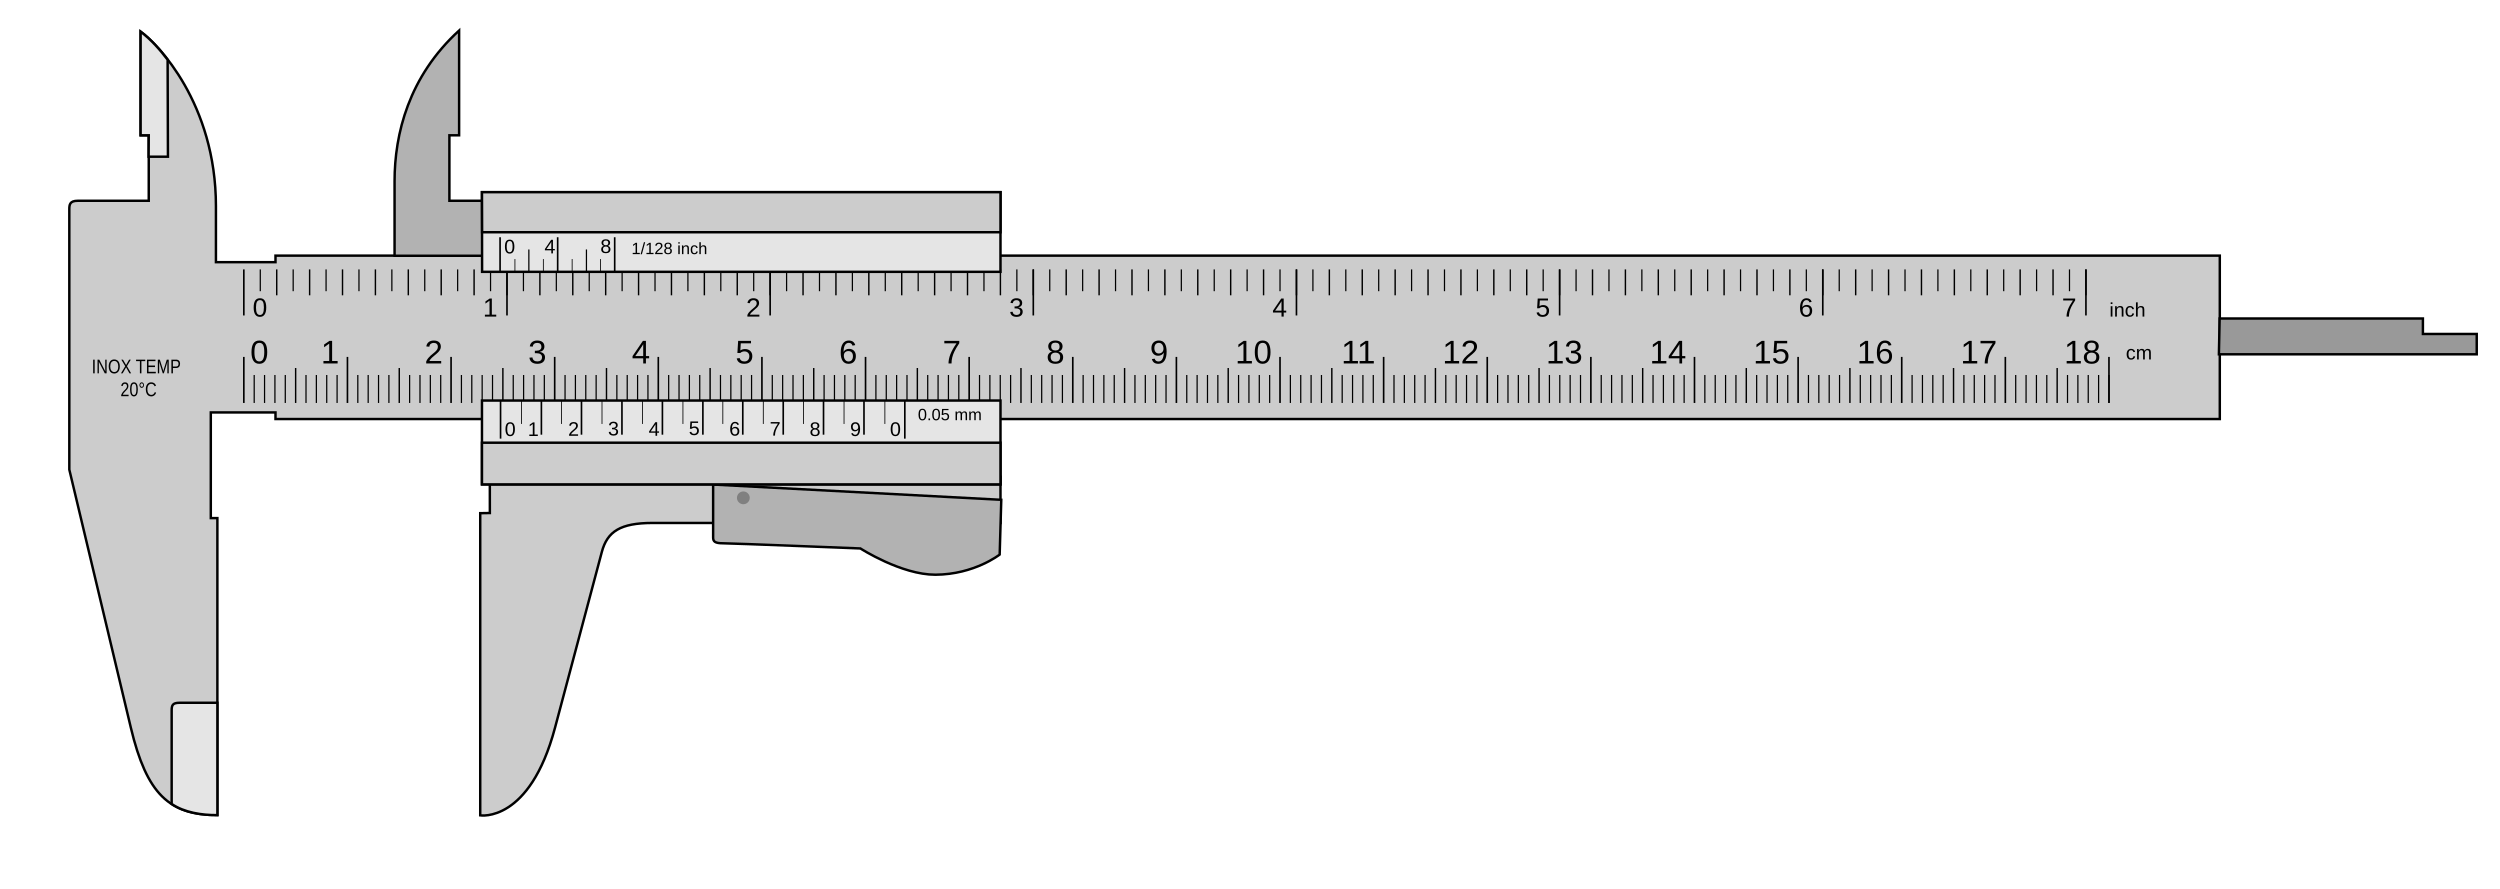
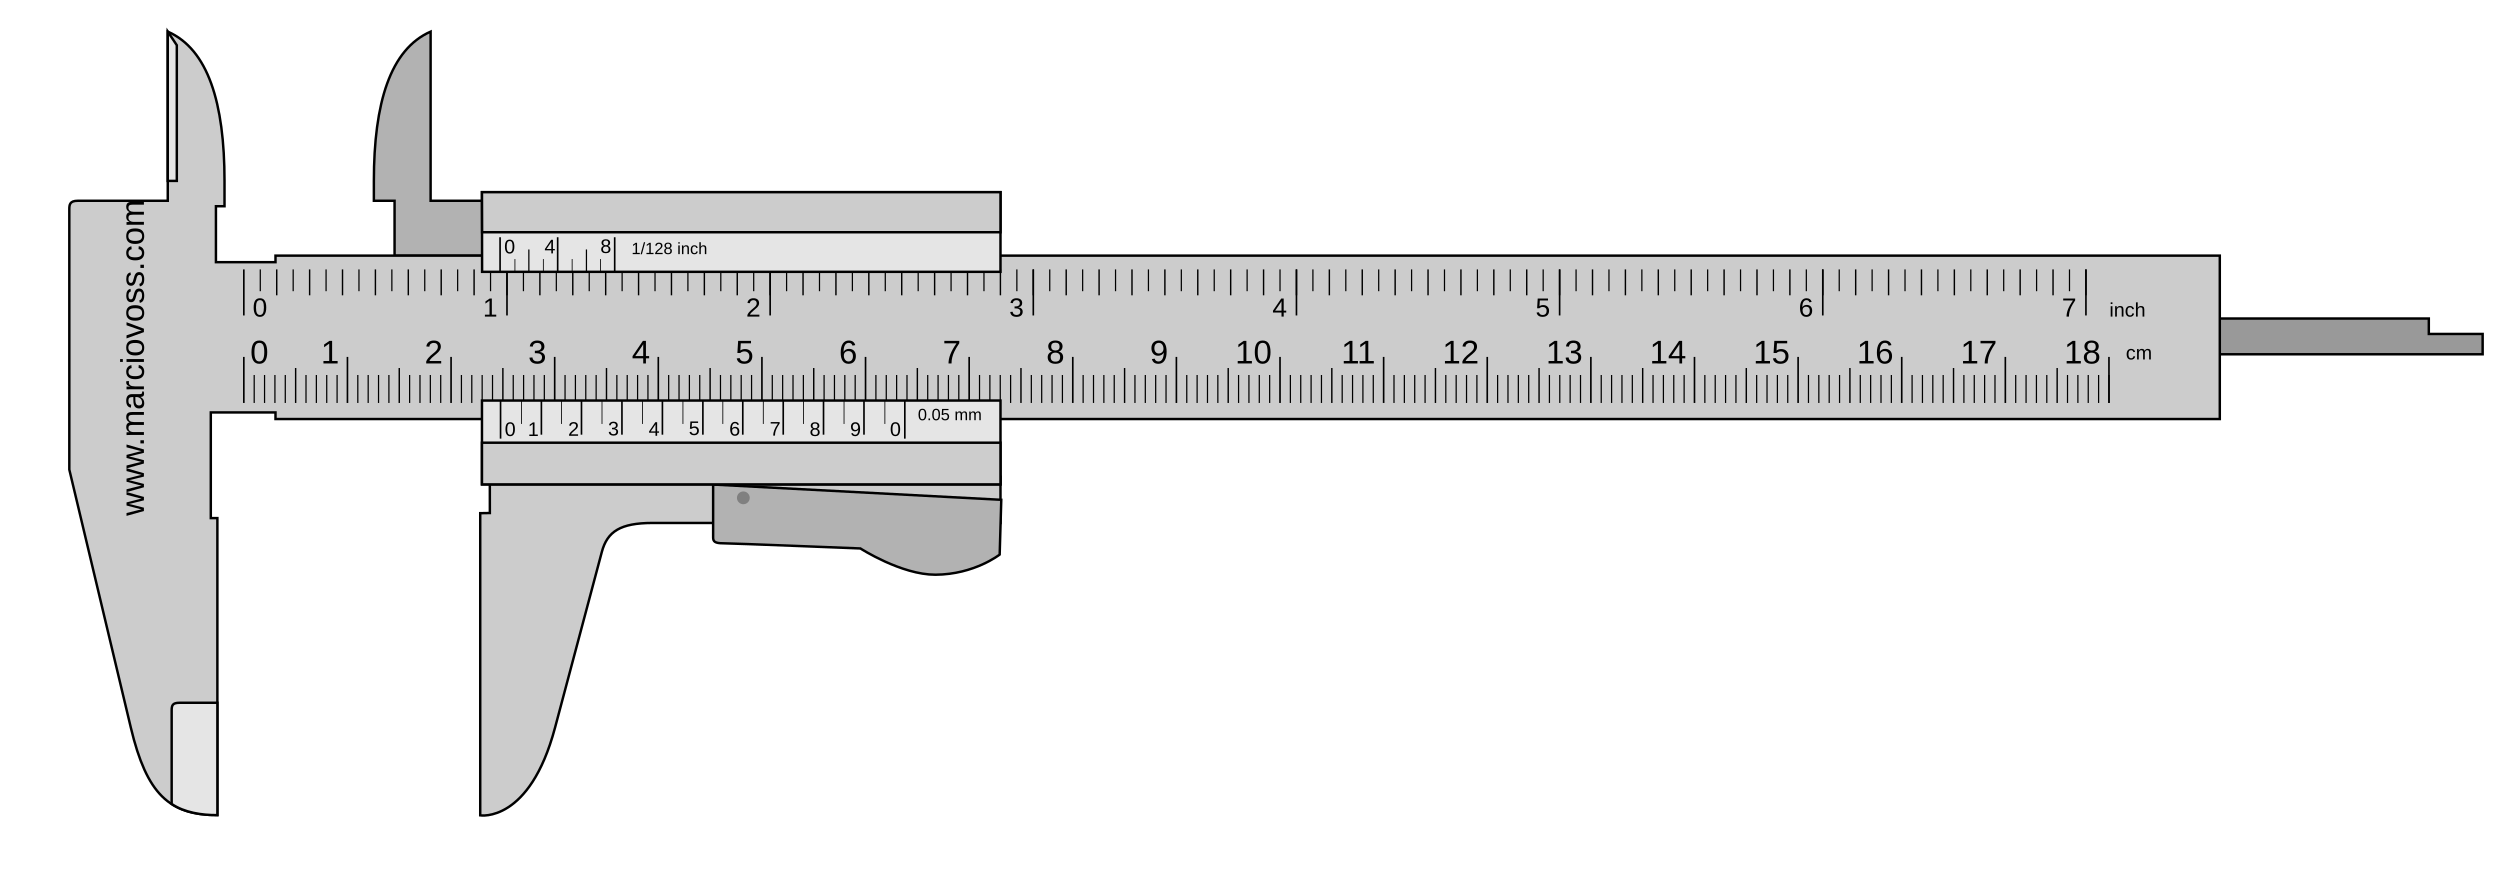
<svg xmlns="http://www.w3.org/2000/svg" version="1.1" width="3040" height="1080" viewBox="0 0 3040 1080">
  <defs id="defs5">
    <marker refX="0" refY="0" orient="auto" style="overflow:visible" id="Dot_l">
      <path d="M -2.5,-1 C -2.5,1.76 -4.74,4 -7.5,4 C -10.26,4 -12.5,1.76 -12.5,-1 C -12.5,-3.76 -10.26,-6 -7.5,-6 C -4.74,-6 -2.5,-3.76 -2.5,-1 z " transform="matrix(0.8,0,0,0.8,5.92,0.8)" style="fill-rule:evenodd;stroke:black;stroke-width:1pt;marker-start:none;marker-end:none" id="path6189" />
    </marker>
  </defs>
+   <g id="cursor-traseiro">
+     <path d="M 616.124,387.32 H 2953.443 V 406.086 H 3018.897 V 430.803 H 616.124 Z" style="fill:#999;stroke:black;stroke-width:3" id="path2821" />
+     <path d="M 523.624,38.445 V 244.151 H 681.755 V 310.986 H 479.793 V 244.151 H 454.624 V 220 C 454.624,125 474.624,60 523.624,38.445 Z" style="fill:#b2b2b2;stroke:#000000;stroke-width:3" id="path2770" />
+   </g>
  <g id="corpo-fixo">
-     <path d="m 180.876,244.151 -86.39,-4.6e-4 c -9.71,-5e-5 -10.195,4.855 -10.195,10.195 v 316.699 L 159.14,885 c 19.292,80.923 46.934,106.178 105.192,106.178 V 630 h -8 V 501.55 H 335 v 8 H 2699.273 V 310.824 H 335 V 318.824 H 262.575 V 250.756 C 262.575,125.673 191.246,52.831 171,38.445 V 164.5 h 9.876 z" style="fill:#cccccc;stroke:black;stroke-width:3;fill-opacity:1" id="path1873" />
-     <text style="font-size:22px;line-height:1.15;font-family:Arial;text-align:center;text-anchor:middle" x="187.2" y="412.7" id="text5811" transform="scale(0.9,1.1)">
-       <tspan id="tspan5809" x="187.2" y="412.7">INOX TEMP</tspan>
-       <tspan x="187.2" y="438" id="tspan9889">20°C</tspan>
-     </text>
+     <path d="m 180.876,244.151 -86.39,-4.6e-4 c -9.71,-5e-5 -10.195,4.855 -10.195,10.195 v 316.699 L 159.14,885 c 19.292,80.923 46.934,106.178 105.192,106.178 V 630 h -8 V 501.55 H 335 v 8 H 2699.273 V 310.824 H 335 V 318.824 H 262.575 V 250.756 H 273 V 220 C 273,125 253,60 204,38.445 V 244.151 Z" style="fill:#cccccc;stroke:black;stroke-width:3;fill-opacity:1" id="path1873" />
+     <a href="https://www.marciovoss.com" target="_blank" rel="noopener noreferrer" aria-label="Visitar www.marciovoss.com">
+       <text id="text5811" x="175" y="435" transform="rotate(-90 175 435)" textLength="360" lengthAdjust="spacingAndGlyphs" style="font-size:40px;font-family:Arial;text-anchor:middle;cursor:pointer">www.marciovoss.com</text>
+     </a>
    <path d="m 218.332,854.584 c -8.697,0 -9.594,3.186 -9.594,9.594 V 977.578 c 15.231,10.451 36.723,13.795 55.594,13.6 V 854.584 Z" style="fill:#e5e5e5;stroke:black;stroke-width:3" id="path2760" />
-     <path d="M 171,38.445 V 164.5 h 9.876 l -0.133,26.039 h 23.469 L 203.821,72.633 C 195.013,61.004 184.412,48.733 171,38.445 Z" style="fill:#e5e5e5;stroke:black;stroke-width:3" id="path2765" />
+     <path d="M 204,38.445 V 220 H 215 V 55 Z" style="fill:#e5e5e5;stroke:black;stroke-width:3" id="path2765" />
    <path id="scale-cm-1" style="stroke:black;stroke-width:2" d="M 296.5 434 v 56 z    m 126 0 v 56 z m 126 0 v 56 z m 126 0 v 56 z m 126 0 v 56 z m 126 0 v 56 z m 126 0 v 56 z m 126 0 v 56 z m 126 0 v 56 z m 126 0 v 56 z m 126 0 v 56 z m 126 0 v 56 z m 126 0 v 56 z m 126 0 v 56 z m 126 0 v 56 z m 126 0 v 56 z m 126 0 v 56 z m 126 0 v 56 z m 126 0 v 56 z " />
    <path id="scale-cm-10" style="stroke:black;stroke-width:1.5" d="M 309.1 456 v 34 z    m 12.6 0 v 34 z m 12.6 0 v 34 z m 12.6 0 v 34 z m 25.2 0 v 34 z m 12.6 0 v 34 z m 12.6 0 v 34 z m 12.6 0 v 34 z m 25.2 0 v 34 z m 12.6 0 v 34 z m 12.6 0 v 34 z m 12.6 0 v 34 z m 25.2 0 v 34 z m 12.6 0 v 34 z m 12.6 0 v 34 z m 12.6 0 v 34 z m 25.2 0 v 34 z m 12.6 0 v 34 z m 12.6 0 v 34 z m 12.6 0 v 34 z m 25.2 0 v 34 z m 12.6 0 v 34 z m 12.6 0 v 34 z m 12.6 0 v 34 z m 25.2 0 v 34 z m 12.6 0 v 34 z m 12.6 0 v 34 z m 12.6 0 v 34 z m 25.2 0 v 34 z m 12.6 0 v 34 z m 12.6 0 v 34 z m 12.6 0 v 34 z m 25.2 0 v 34 z m 12.6 0 v 34 z m 12.6 0 v 34 z m 12.6 0 v 34 z m 25.2 0 v 34 z m 12.6 0 v 34 z m 12.6 0 v 34 z m 12.6 0 v 34 z m 25.2 0 v 34 z m 12.6 0 v 34 z m 12.6 0 v 34 z m 12.6 0 v 34 z m 25.2 0 v 34 z m 12.6 0 v 34 z m 12.6 0 v 34 z m 12.6 0 v 34 z m 25.2 0 v 34 z m 12.6 0 v 34 z m 12.6 0 v 34 z m 12.6 0 v 34 z m 25.2 0 v 34 z m 12.6 0 v 34 z m 12.6 0 v 34 z m 12.6 0 v 34 z m 25.2 0 v 34 z m 12.6 0 v 34 z m 12.6 0 v 34 z m 12.6 0 v 34 z m 25.2 0 v 34 z m 12.6 0 v 34 z m 12.6 0 v 34 z m 12.6 0 v 34 z m 25.2 0 v 34 z m 12.6 0 v 34 z m 12.6 0 v 34 z m 12.6 0 v 34 z m 25.2 0 v 34 z m 12.6 0 v 34 z m 12.6 0 v 34 z m 12.6 0 v 34 z m 25.2 0 v 34 z m 12.6 0 v 34 z m 12.6 0 v 34 z m 12.6 0 v 34 z m 25.2 0 v 34 z m 12.6 0 v 34 z m 12.6 0 v 34 z m 12.6 0 v 34 z m 25.2 0 v 34 z m 12.6 0 v 34 z m 12.6 0 v 34 z m 12.6 0 v 34 z m 25.2 0 v 34 z m 12.6 0 v 34 z m 12.6 0 v 34 z m 12.6 0 v 34 z m 25.2 0 v 34 z m 12.6 0 v 34 z m 12.6 0 v 34 z m 12.6 0 v 34 z m 25.2 0 v 34 z m 12.6 0 v 34 z m 12.6 0 v 34 z m 12.6 0 v 34 z m 25.2 0 v 34 z m 12.6 0 v 34 z m 12.6 0 v 34 z m 12.6 0 v 34 z m 25.2 0 v 34 z m 12.6 0 v 34 z m 12.6 0 v 34 z m 12.6 0 v 34 z m 25.2 0 v 34 z m 12.6 0 v 34 z m 12.6 0 v 34 z m 12.6 0 v 34 z m 25.2 0 v 34 z m 12.6 0 v 34 z m 12.6 0 v 34 z m 12.6 0 v 34 z m 25.2 0 v 34 z m 12.6 0 v 34 z m 12.6 0 v 34 z m 12.6 0 v 34 z m 25.2 0 v 34 z m 12.6 0 v 34 z m 12.6 0 v 34 z m 12.6 0 v 34 z m 25.2 0 v 34 z m 12.6 0 v 34 z m 12.6 0 v 34 z m 12.6 0 v 34 z m 25.2 0 v 34 z m 12.6 0 v 34 z m 12.6 0 v 34 z m 12.6 0 v 34 z m 25.2 0 v 34 z m 12.6 0 v 34 z m 12.6 0 v 34 z m 12.6 0 v 34 z m 25.2 0 v 34 z m 12.6 0 v 34 z m 12.6 0 v 34 z m 12.6 0 v 34 z m 25.2 0 v 34 z m 12.6 0 v 34 z m 12.6 0 v 34 z m 12.6 0 v 34 z m 25.2 0 v 34 z m 12.6 0 v 34 z m 12.6 0 v 34 z m 12.6 0 v 34 z m 12.6 0 v 34 z " />
    <path id="scale-cm-2" style="stroke:black;stroke-width:1.75" d="M 359.5 447.5 v 42.5 z m 126 0 v 42.5 z m 126 0 v 42.5 z m 126 0 v 42.5 z m 126 0 v 42.5 z m 126 0 v 42.5 z m 126 0 v 42.5 z m 126 0 v 42.5 z m 126 0 v 42.5 z m 126 0 v 42.5 z m 126 0 v 42.5 z m 126 0 v 42.5 z m 126 0 v 42.5 z m 126 0 v 42.5 z m 126 0 v 42.5 z m 126 0 v 42.5 z m 126 0 v 42.5 z m 126 0 v 42.5 z " />
    <g id="text-cm" style="font-size:40px;font-family:Arial;text-anchor:end">
      <text x="326.5" y="442" id="text5262">0</text>
      <text x="412.5" y="442" id="text5266">1</text>
      <text x="538.5" y="442" id="text5270">2</text>
      <text x="664.5" y="442" id="text5274">3</text>
      <text x="790.5" y="442" id="text5278">4</text>
      <text x="916.5" y="442" id="text5282">5</text>
      <text x="1042.5" y="442" id="text5286">6</text>
      <text x="1168.5" y="442" id="text5290">7</text>
      <text x="1294.5" y="442" id="text5294">8</text>
      <text x="1420.5" y="442" id="text5298">9</text>
      <text x="1546.5" y="442" id="text5302">10</text>
      <text x="1672.5" y="442" id="text5306">11</text>
      <text x="1798.5" y="442" id="text5310">12</text>
      <text x="1924.5" y="442" id="text5314">13</text>
      <text x="2050.5" y="442" id="text5318">14</text>
      <text x="2176.5" y="442" id="text5322">15</text>
      <text x="2302.5" y="442" id="text5326">16</text>
      <text x="2428.5" y="442" id="text5330">17</text>
      <text x="2554.5" y="442" id="text33701">18</text>
      <text x="2585" y="437.124" id="text5334" style="font-size:24px;text-anchor:start">cm</text>
    </g>
    <path id="scale-inch-1" style="stroke:black;stroke-width:2" d="M 296.5 327.6 v 56 z m 320 0 v 56 z m 320 0 v 56 z m 320 0 v 56 z m 320 0 v 56 z m 320 0 v 56 z m 320 0 v 56 z m 320 0 v 56 z " />
    <path id="scale-inch-16" style="stroke:black;stroke-width:1.5" d="M 316.5 327.6 v 26.5 z m 40 0 v 26.5 z m 40 0 v 26.5 z m 40 0 v 26.5 z m 40 0 v 26.5 z m 40 0 v 26.5 z m 40 0 v 26.5 z m 40 0 v 26.5 z m 40 0 v 26.5 z m 40 0 v 26.5 z m 40 0 v 26.5 z m 40 0 v 26.5 z m 40 0 v 26.5 z m 40 0 v 26.5 z m 40 0 v 26.5 z m 40 0 v 26.5 z m 40 0 v 26.5 z m 40 0 v 26.5 z m 40 0 v 26.5 z m 40 0 v 26.5 z m 40 0 v 26.5 z m 40 0 v 26.5 z m 40 0 v 26.5 z m 40 0 v 26.5 z m 40 0 v 26.5 z m 40 0 v 26.5 z m 40 0 v 26.5 z m 40 0 v 26.5 z m 40 0 v 26.5 z m 40 0 v 26.5 z m 40 0 v 26.5 z m 40 0 v 26.5 z m 40 0 v 26.5 z m 40 0 v 26.5 z m 40 0 v 26.5 z m 40 0 v 26.5 z m 40 0 v 26.5 z m 40 0 v 26.5 z m 40 0 v 26.5 z m 40 0 v 26.5 z m 40 0 v 26.5 z m 40 0 v 26.5 z m 40 0 v 26.5 z m 40 0 v 26.5 z m 40 0 v 26.5 z m 40 0 v 26.5 z m 40 0 v 26.5 z m 40 0 v 26.5 z m 40 0 v 26.5 z m 40 0 v 26.5 z m 40 0 v 26.5 z m 40 0 v 26.5 z m 40 0 v 26.5 z m 40 0 v 26.5 z m 40 0 v 26.5 z m 40 0 v 26.5 z " />
    <path id="scale-inch-8" style="stroke:black;stroke-width:1.75" d="M 336.5 327.6 v 31.5 z m 40 0 v 31.5 z m 40 0 v 31.5 z m 40 0 v 31.5 z m 40 0 v 31.5 z m 40 0 v 31.5 z m 40 0 v 31.5 z m 40 0 v 31.5 z m 40 0 v 31.5 z m 40 0 v 31.5 z m 40 0 v 31.5 z m 40 0 v 31.5 z m 40 0 v 31.5 z m 40 0 v 31.5 z m 40 0 v 31.5 z m 40 0 v 31.5 z m 40 0 v 31.5 z m 40 0 v 31.5 z m 40 0 v 31.5 z m 40 0 v 31.5 z m 40 0 v 31.5 z m 40 0 v 31.5 z m 40 0 v 31.5 z m 40 0 v 31.5 z m 40 0 v 31.5 z m 40 0 v 31.5 z m 40 0 v 31.5 z m 40 0 v 31.5 z m 40 0 v 31.5 z m 40 0 v 31.5 z m 40 0 v 31.5 z m 40 0 v 31.5 z m 40 0 v 31.5 z m 40 0 v 31.5 z m 40 0 v 31.5 z m 40 0 v 31.5 z m 40 0 v 31.5 z m 40 0 v 31.5 z m 40 0 v 31.5 z m 40 0 v 31.5 z m 40 0 v 31.5 z m 40 0 v 31.5 z m 40 0 v 31.5 z m 40 0 v 31.5 z m 40 0 v 31.5 z m 40 0 v 31.5 z m 40 0 v 31.5 z m 40 0 v 31.5 z m 40 0 v 31.5 z m 40 0 v 31.5 z m 40 0 v 31.5 z m 40 0 v 31.5 z m 40 0 v 31.5 z m 40 0 v 31.5 z m 40 0 v 31.5 z m 40 0 v 31.5 z " />
    <g id="text-inch" style="font-size:32px;font-family:Arial;text-anchor:end">
      <text x="325" y="385" id="text5351">0</text>
      <text x="605" y="385" id="text6277">1</text>
      <text x="925" y="385" id="text6281">2</text>
      <text x="1245" y="385" id="text6285">3</text>
      <text x="1565" y="385" id="text6289">4</text>
      <text x="1885" y="385" id="text6293">5</text>
      <text x="2205" y="385" id="text6297">6</text>
      <text x="2525" y="385" id="text33767">7</text>
      <text x="2565" y="385" id="text6354" style="font-size:24px;text-anchor:start">inch</text>
    </g>
  </g>
  <g id="cursor-movel">
-     <path d="M 2699.086,387.32 L 2946.255,387.32 L 2946.255,406.086 L 3011.709,406.086 L 3011.709,430.803 L 2698.17,430.803 L 2699.086,387.32 z " style="fill:#999;stroke:black;stroke-width:3" id="path2821" />
-     <path d="M 558.28,37.093 V 164.5 h -11.813 v 79.651 h 135.289 v 66.835 H 479.793 l -2e-5,-90.624 c -10e-6,-57.449 17.154,-127.236 78.487,-183.269 z" style="fill:#b2b2b2;stroke:#000000;stroke-width:3" id="path2770" />
    <path d="m 595.621,579.851 0.044,43.984 -11.708,0.197 V 991.501 c 0,0 60.007,9.586 90.92,-106.501 l 56.938,-213.819 c 6.706,-25.184 22.87,-35.083 61.077,-35.263 H 1216.6 V 579.851 Z" style="fill:#cccccc;stroke:#000000;stroke-width:3" id="path3177" />
    <path d="m 867.164,589.224 c 0,0 0,59.618 0,64.424 0,4.806 2.135,6.992 12.11,6.992 9.975,0 166.973,6.282 166.973,6.282 0,0 49.876,32.127 91.315,31.926 47.145,-0.229 78.041,-24.488 78.041,-24.488 l 1.945,-66.598 z" style="fill:#b2b2b2;stroke:#000000;stroke-width:3" id="path2813" />
    <path d="m 911.687,605.364 c 0,4.297 -3.484,7.781 -7.781,7.781 -4.297,0 -7.781,-3.484 -7.781,-7.781 0,-4.297 3.484,-7.781 7.781,-7.781 4.297,0 7.781,3.484 7.781,7.781 z" style="fill:#808080" id="path6074" />
    <path d="m 586.079,233.653 0.149,96.925 H 1216.6 v -96.925 z" style="fill:#e5e5e5;stroke:#000000;stroke-width:3" id="rect5932" />
    <path id="path5937" style="stroke:#000000;stroke-width:2" d="m 608.094,288.482 v 41.174 z m 70.031,0 v 41.174 z m 69.344,0 v 41.174 z" />
    <path d="M 586.079,233.653 H 1216.6 V 282.39 H 586.247 Z" style="fill:#cccccc;stroke:#000000;stroke-width:3" id="path2772" />
    <path id="path5943" style="stroke:#000000;stroke-width:1.5" d="m 643.088,303.348 v 26.549 z m 70.031,0 v 26.549 z" />
    <path id="path5947" style="stroke:#000000;stroke-width:1px" d="m 626.152,315.02 v 15.793 z m 34.557,0 v 15.793 z m 35.016,0 v 15.793 z m 34.559,0 v 15.793 z" />
    <g id="text-inch-venier" style="font-size:24px;font-family:Arial;text-anchor:middle" transform="translate(-156,-16)">
      <text x="775.744" y="324.155" id="text5955">0</text>
      <text x="824.72" y="324.154" id="text5959">4</text>
      <text x="892.67" y="323.697" id="text5963">8</text>
      <text x="970" y="325" id="text5967" style="font-size:20px">1/128 inch</text>
    </g>
    <path id="rect2779" style="fill:#e5e5e5;fill-opacity:1;stroke:#000000;stroke-width:3" d="M 586.071,487.063 H 1216.6 V 589.015 H 586.071 Z" />
    <path d="m 586.071,538.327 v 50.688 H 1216.6 v -50.688 z" style="fill:#cdcdcd;fill-opacity:1;stroke:#000000;stroke-width:3" id="rect2781" />
    <path id="path5972" style="stroke:#000000;stroke-width:2" d="m 658.338,486.924 v 41.652 z m 48.748,0 v 41.652 z m 49.205,0 v 41.652 z m 49.205,0 v 41.652 z m 49.205,0 v 41.652 z m 48.518,0 v 41.652 z m 49.205,0 v 41.652 z m 48.977,0 v 41.652 z m 49.205,0 v 41.652 z m -441.93,0.229 v 46.23 z m 491.592,0 v 46.23 z" />
    <path id="path5978" style="stroke:#000000;stroke-width:1px" d="m 634.08,487.381 v 28.15 z m 48.746,0 v 28.15 z m 49.205,0 v 28.15 z m 49.205,0 v 28.15 z m 49.205,0 v 28.15 z m 48.518,0 v 28.15 z m 49.205,0 v 28.15 z m 48.977,0 v 28.15 z m 49.205,0 v 28.15 z m 49.662,0 v 28.15 z" />
    <g id="text-cm-venier" style="font-size:24px;font-family:Arial;text-anchor:middle" transform="translate(0,6)">
      <text x="613.711" y="524.178" id="text6020" style="text-align:right;text-anchor:start">0</text>
      <text x="648.498" y="524.178" id="text6024">1</text>
      <text x="697.474" y="523.95" id="text6028">2</text>
      <text x="745.992" y="523.492" id="text6032">3</text>
      <text x="795.426" y="523.95" id="text6036">4</text>
      <text x="844.173" y="523.034" id="text6040">5</text>
      <text x="893.378" y="523.721" id="text6044">6</text>
      <text x="942.583" y="523.721" id="text6048">7</text>
      <text x="991.101" y="524.178" id="text6052">8</text>
      <text x="1040.306" y="524.178" id="text6056">9</text>
      <text x="1088.825" y="524.14" id="text6060">0</text>
      <text x="1155" y="505" id="text6064" style="font-size:20px">0.05 mm</text>
    </g>
  </g>
</svg>
